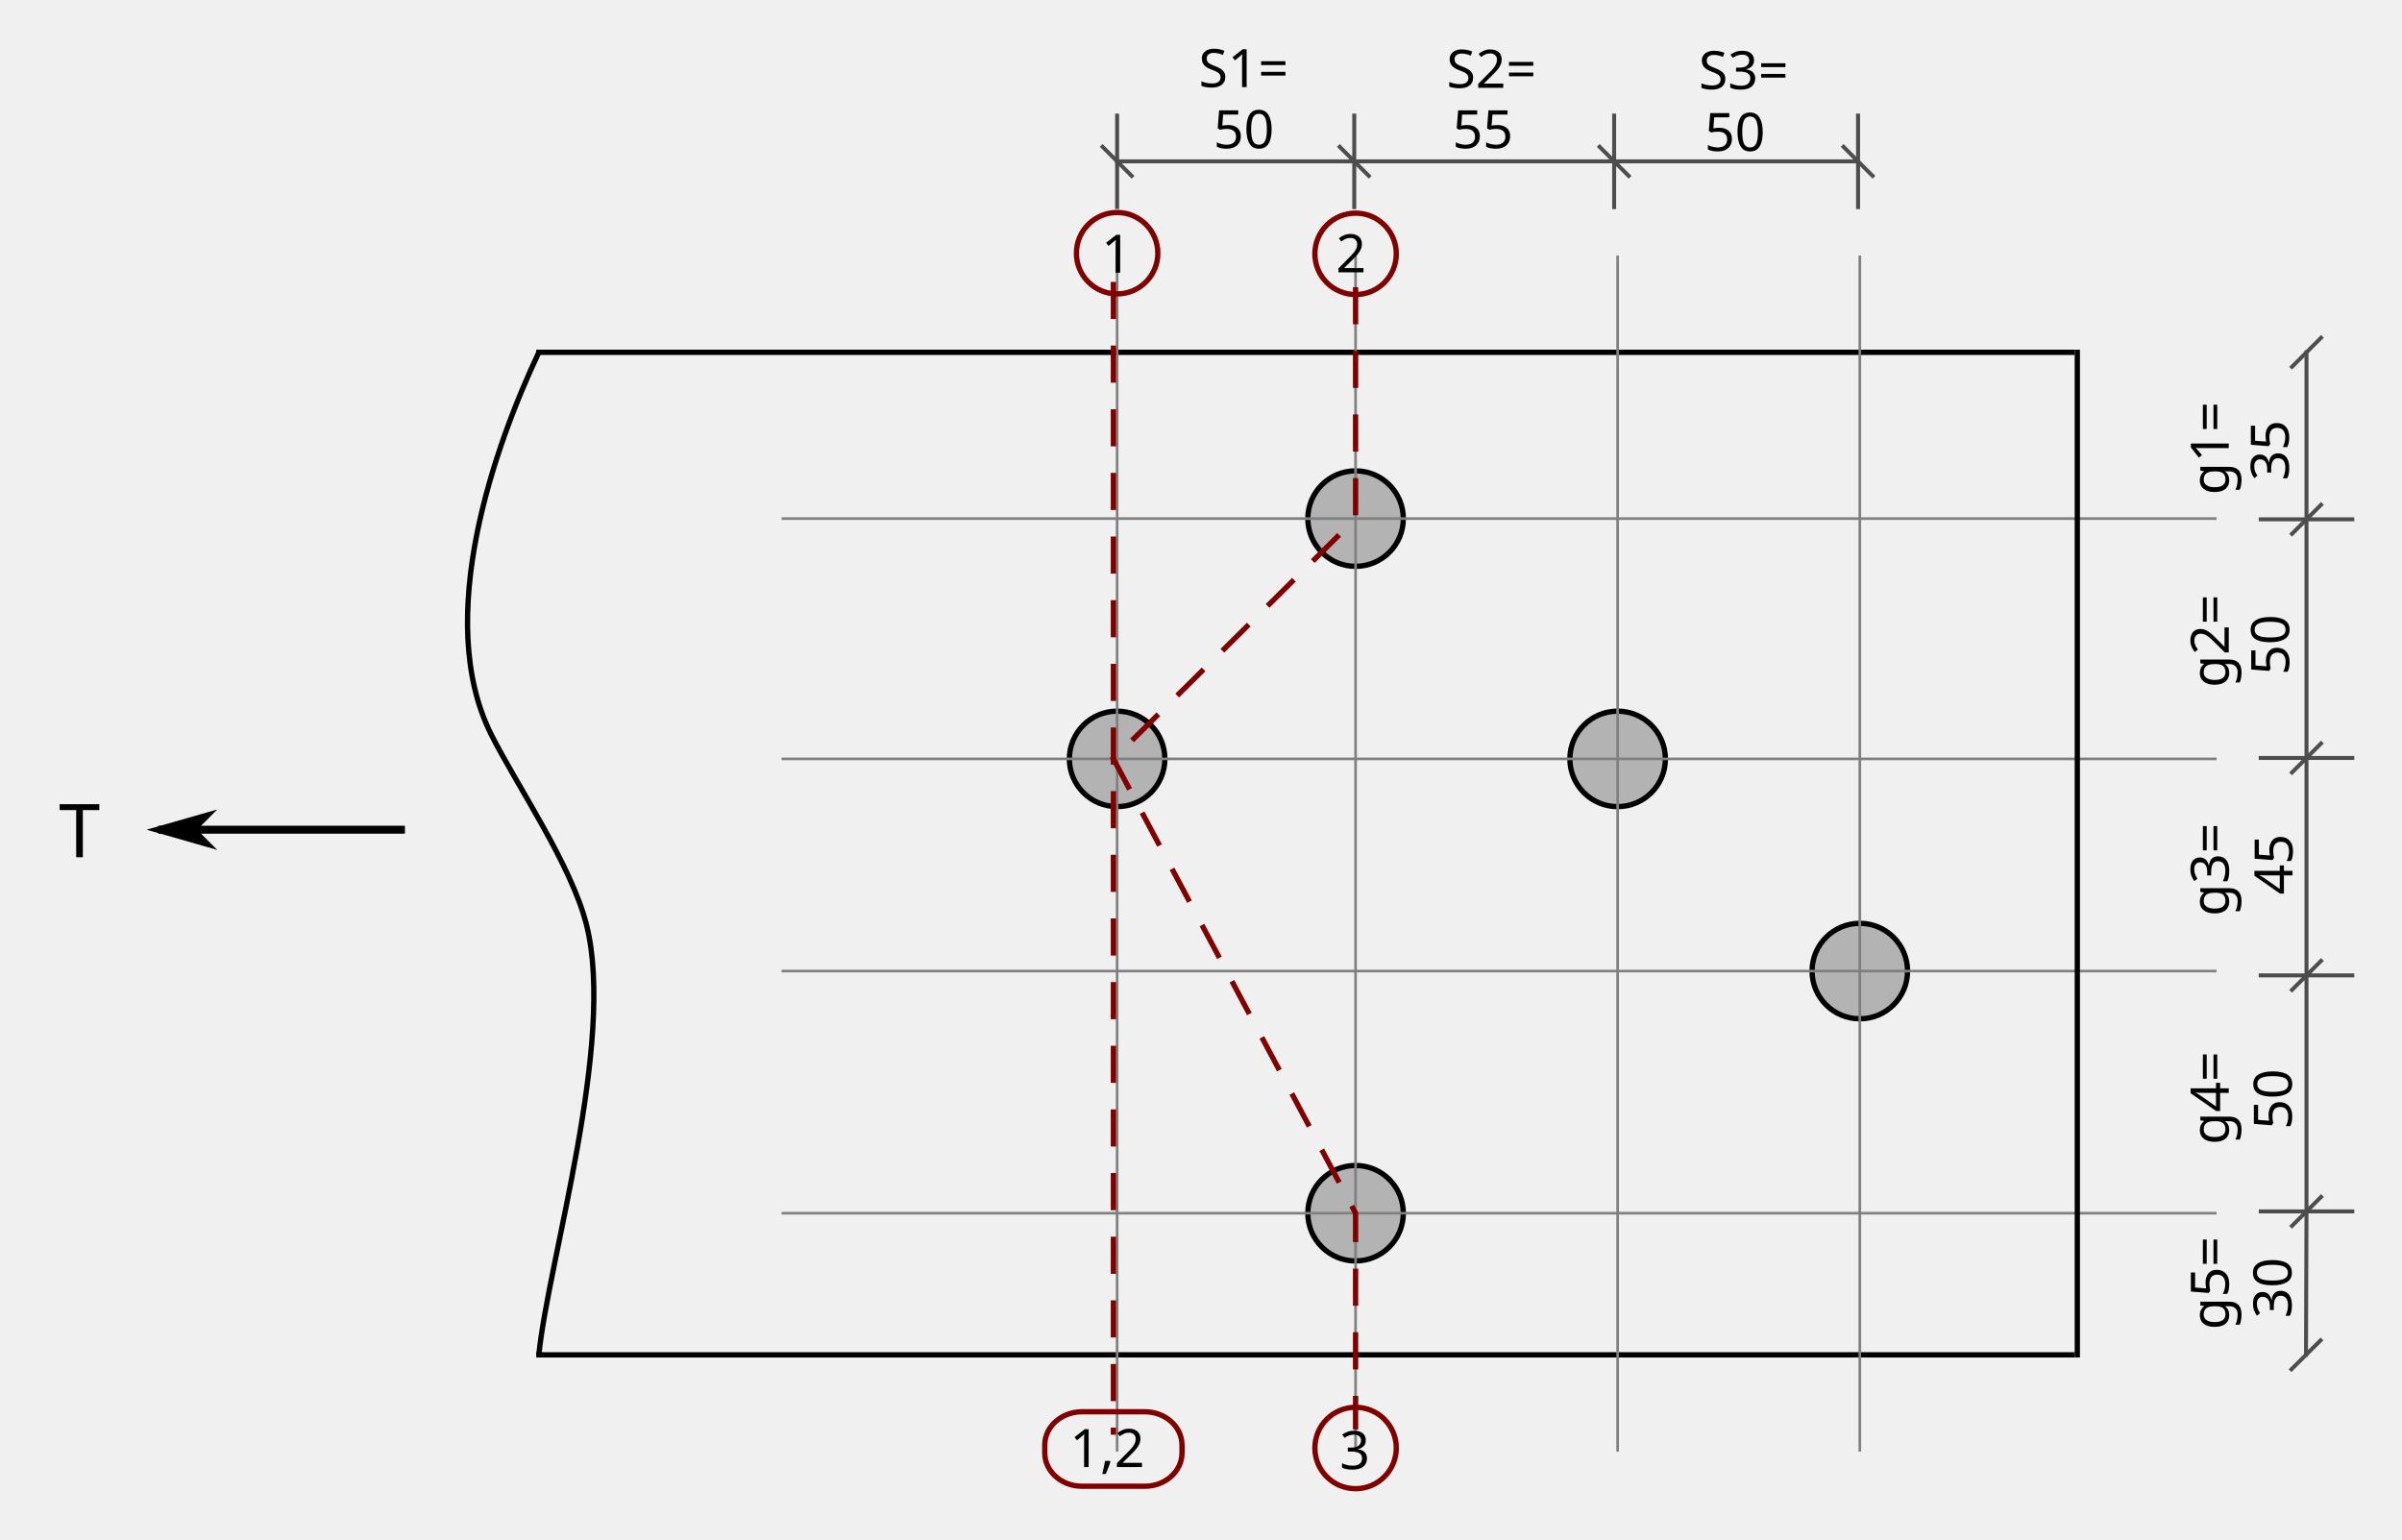
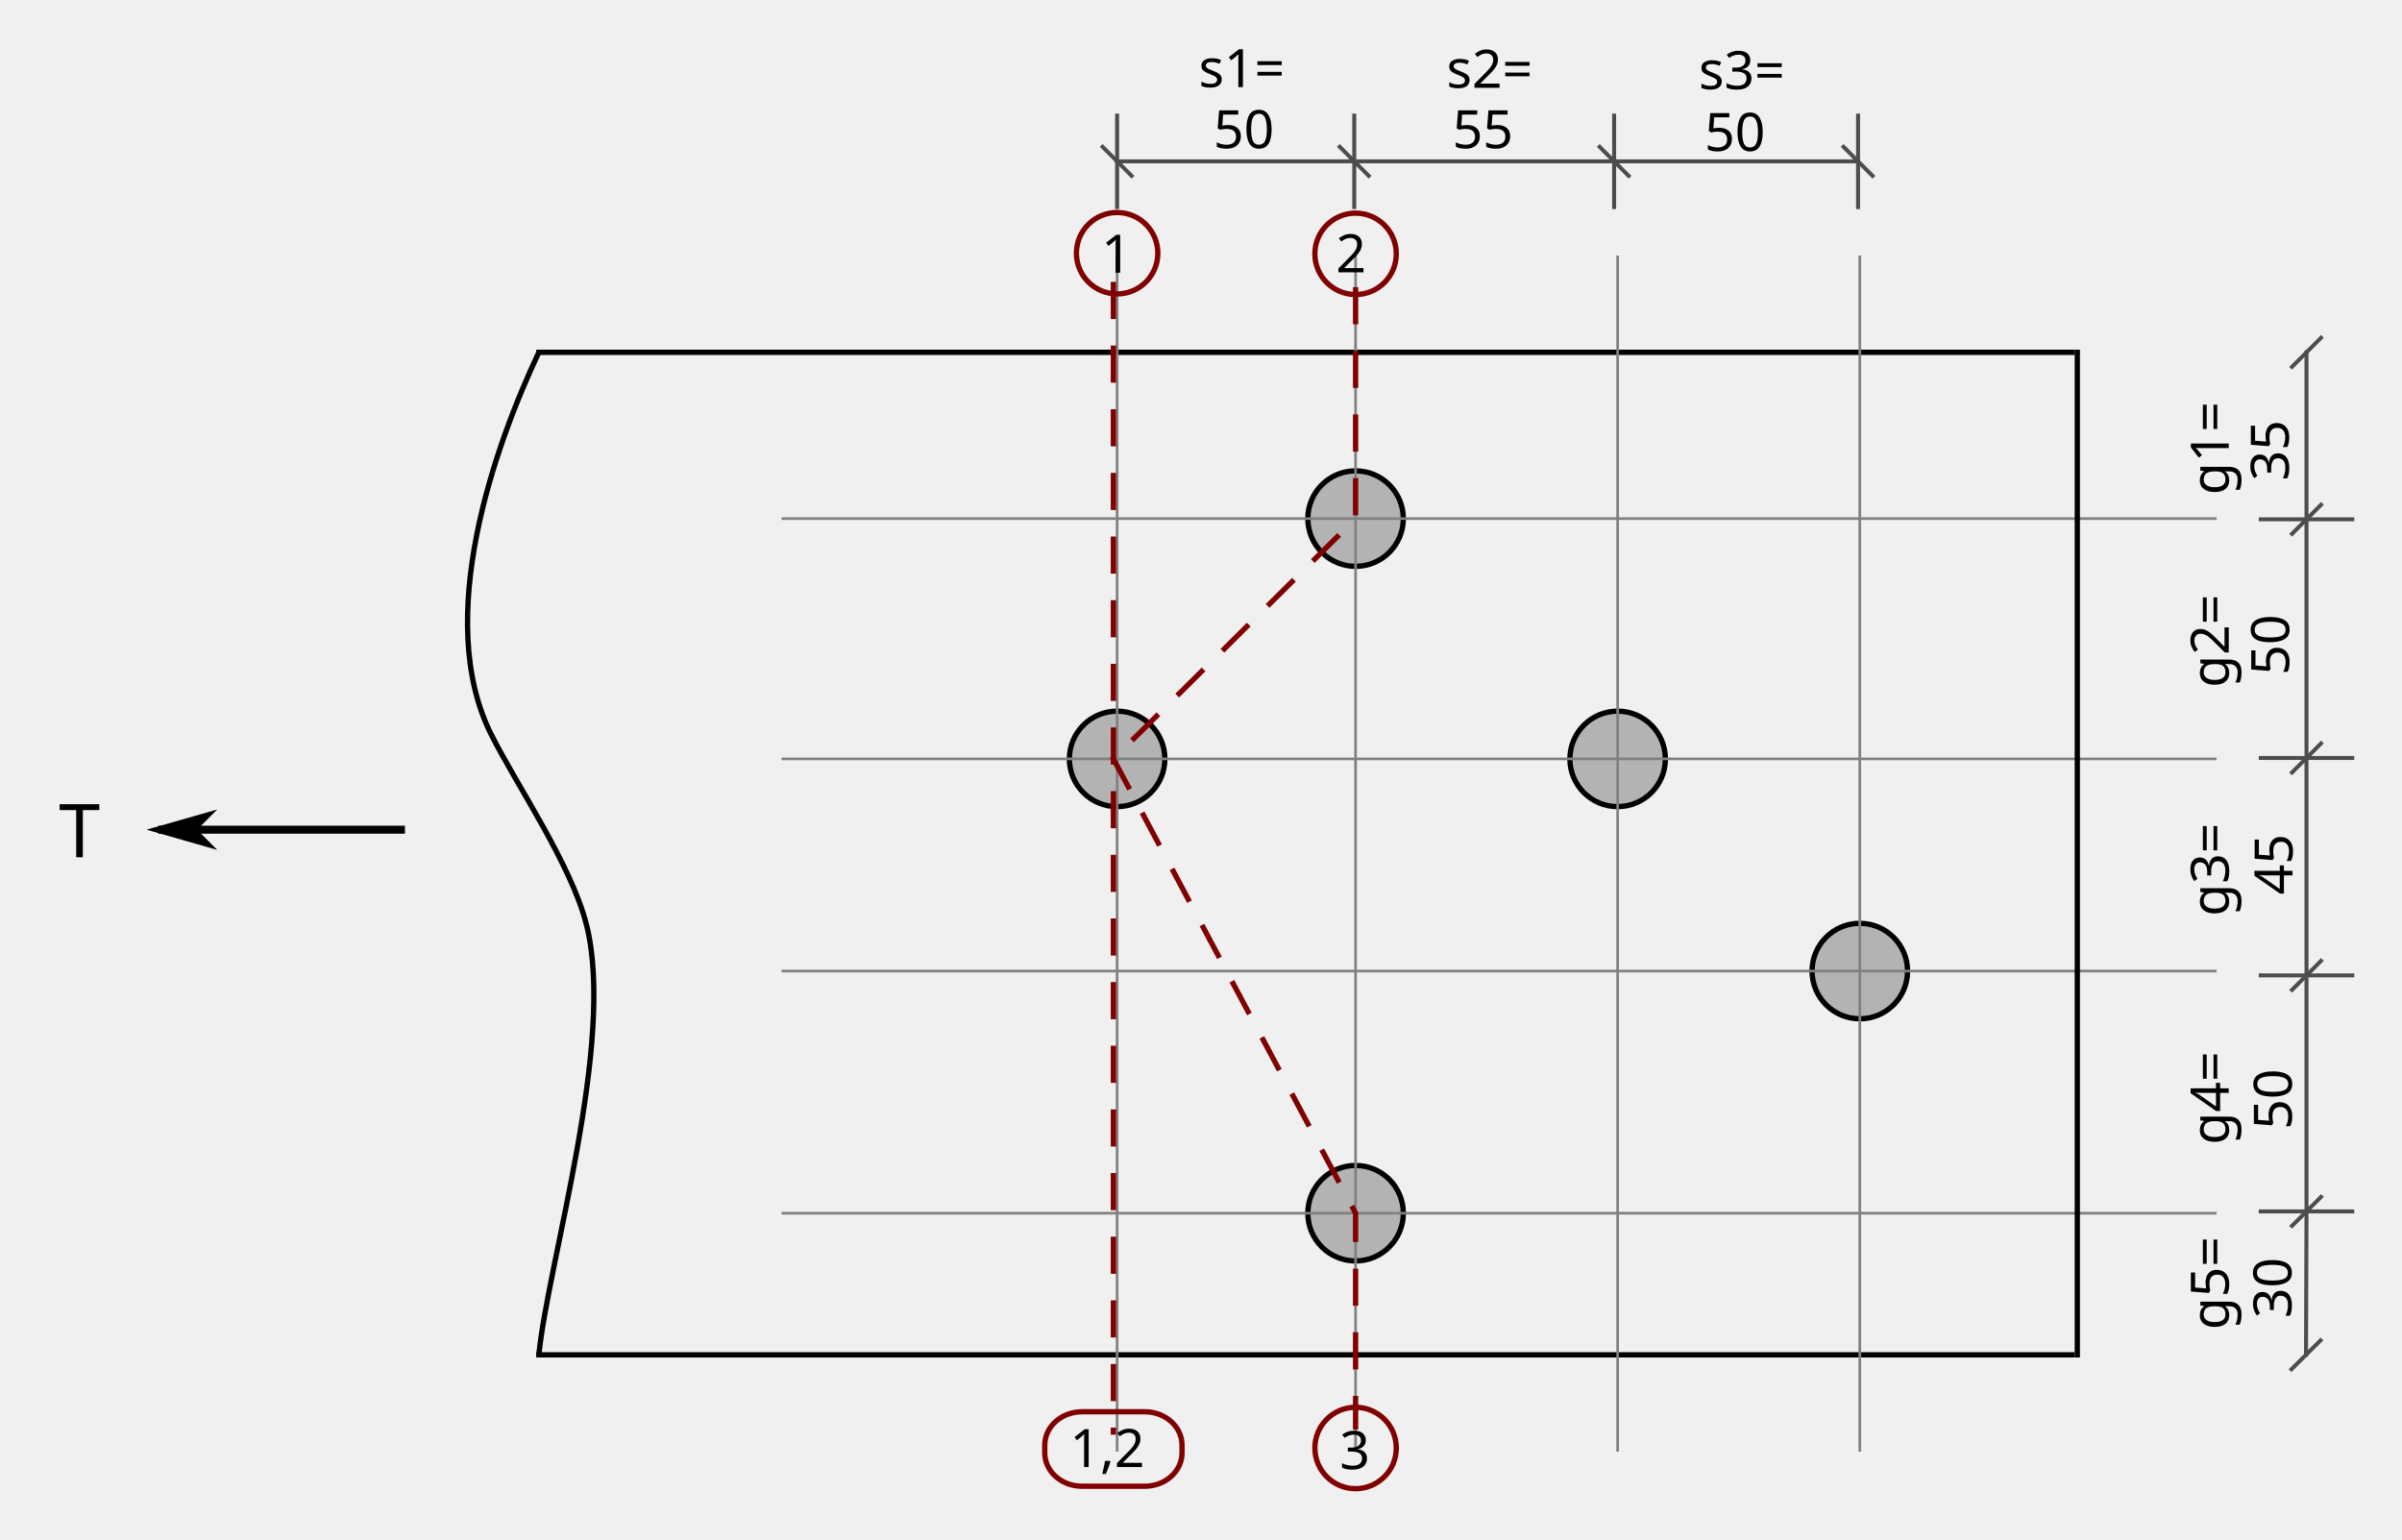
<svg xmlns="http://www.w3.org/2000/svg" width="5.031in" height="3.224in" id="svg2" version="1.1" viewBox="0 0 452.788 290.154">
  <defs id="defs4">
    <marker orient="auto" refY="0" refX="0" id="Arrow1Mend" style="overflow:visible">
      <path id="path4013" d="M 0,0 5,-5 -12.5,0 5,5 Z" style="fill-rule:evenodd;stroke:#000000;stroke-width:1pt;marker-start:none" transform="matrix(-0.4,0,0,-0.4,-4,0)" />
    </marker>
    <marker orient="auto" refY="0" refX="0" id="DimensionTick" style="overflow:visible">
      <path d="M 0,0 8,8" style="stroke:#4d4d4d;stroke-width:1px;marker-start:none" transform="translate(-4,-4)" id="path3100" />
    </marker>
    <marker orient="auto" refY="0" refX="0" id="TrussNodeS" markerUnits="userSpaceOnUse" style="overflow:visible">
      <circle cx="0" cy="0" r="3" style="fill:#ffffff;stroke:#000000;stroke-width:1" id="circle3103" />
    </marker>
    <marker orient="auto" refY="0" refX="0" id="TrussNodeM" markerUnits="userSpaceOnUse" style="overflow:visible">
      <circle cx="0" cy="0" r="4" style="fill:#ffffff;stroke:#000000;stroke-width:1" id="circle3106" />
    </marker>
  </defs>
  <g id="layer1" transform="translate(-104.4171,-175.9454)">
    <g id="g4062">
      <circle transform="translate(125.9498,39.71205)" id="path3159" style="fill:#b3b3b3;stroke:#000000;stroke-width:1;stroke-linecap:square;stroke-linejoin:miter;stroke-miterlimit:4;stroke-dasharray:none;stroke-dashoffset:0;stroke-opacity:1" cx="234" cy="234" r="9" />
      <circle style="fill:#b3b3b3;stroke:#000000;stroke-width:1;stroke-linecap:square;stroke-linejoin:miter;stroke-miterlimit:4;stroke-dasharray:none;stroke-dashoffset:0;stroke-opacity:1" id="path3161" transform="translate(81,85.01195)" cx="234" cy="234" r="9" />
      <circle style="fill:#b3b3b3;stroke:#000000;stroke-width:1;stroke-linecap:square;stroke-linejoin:miter;stroke-miterlimit:4;stroke-dasharray:none;stroke-dashoffset:0;stroke-opacity:1" id="path3163" transform="translate(175.3501,85.01195)" cx="234" cy="234" r="9" />
      <circle transform="translate(221,125.0119)" id="path3165" style="fill:#b3b3b3;stroke:#000000;stroke-width:1;stroke-linecap:square;stroke-linejoin:miter;stroke-miterlimit:4;stroke-dasharray:none;stroke-dashoffset:0;stroke-opacity:1" cx="234" cy="234" r="9" />
      <circle style="fill:#b3b3b3;stroke:#000000;stroke-width:1;stroke-linecap:square;stroke-linejoin:miter;stroke-miterlimit:4;stroke-dasharray:none;stroke-dashoffset:0;stroke-opacity:1" id="path3167" transform="translate(125.9498,170.6619)" cx="234" cy="234" r="9" />
      <path id="path3120" d="M 206,242.362 H 495" style="fill:none;stroke:#000000;stroke-width:1;stroke-linecap:square;stroke-linejoin:miter;stroke-miterlimit:4;stroke-dasharray:none;stroke-dashoffset:0;stroke-opacity:1" />
      <path id="path3122" d="m 206,431.362 h 289 v 0" style="fill:none;stroke:#000000;stroke-width:1;stroke-linecap:square;stroke-linejoin:miter;stroke-miterlimit:4;stroke-dasharray:none;stroke-dashoffset:0;stroke-opacity:1" />
      <path id="path3124" d="m 315,224.362 v 225" style="fill:none;stroke:#808080;stroke-width:0.5;stroke-linecap:square;stroke-linejoin:miter;stroke-miterlimit:4;stroke-dasharray:none;stroke-dashoffset:0;stroke-opacity:1" />
      <path style="fill:none;stroke:#808080;stroke-width:0.5;stroke-linecap:square;stroke-linejoin:miter;stroke-miterlimit:4;stroke-dasharray:none;stroke-dashoffset:0;stroke-opacity:1" d="m 359.95,224.362 v 225" id="path3126" />
      <path id="path3128" d="m 409.35,224.362 v 225" style="fill:none;stroke:#808080;stroke-width:0.5;stroke-linecap:square;stroke-linejoin:miter;stroke-miterlimit:4;stroke-dasharray:none;stroke-dashoffset:0;stroke-opacity:1" />
      <path style="fill:none;stroke:#808080;stroke-width:0.5;stroke-linecap:square;stroke-linejoin:miter;stroke-miterlimit:4;stroke-dasharray:none;stroke-dashoffset:0;stroke-opacity:1" d="m 455,224.362 v 225" id="path3130" />
      <path id="path3132" d="M 252,404.662 H 522" style="fill:none;stroke:#808080;stroke-width:0.5;stroke-linecap:square;stroke-linejoin:miter;stroke-miterlimit:4;stroke-dasharray:none;stroke-dashoffset:0;stroke-opacity:1" />
      <path style="fill:none;stroke:#808080;stroke-width:0.5;stroke-linecap:square;stroke-linejoin:miter;stroke-miterlimit:4;stroke-dasharray:none;stroke-dashoffset:0;stroke-opacity:1" d="M 252,359.012 H 522" id="path3134" />
      <path id="path3136" d="M 252,319.012 H 522" style="fill:none;stroke:#808080;stroke-width:0.5;stroke-linecap:square;stroke-linejoin:miter;stroke-miterlimit:4;stroke-dasharray:none;stroke-dashoffset:0;stroke-opacity:1" />
      <path style="fill:none;stroke:#808080;stroke-width:0.5;stroke-linecap:square;stroke-linejoin:miter;stroke-miterlimit:4;stroke-dasharray:none;stroke-dashoffset:0;stroke-opacity:1" d="M 252,273.712 H 522" id="path3138" />
      <path id="path3171" d="m 496,242.362 v 189" style="fill:#b3b3b3;fill-opacity:1;fill-rule:nonzero;stroke:#000000;stroke-width:0.99;stroke-linecap:square;stroke-linejoin:miter;stroke-miterlimit:4;stroke-dasharray:none;stroke-dashoffset:0;stroke-opacity:1" />
      <path id="path3959" d="m 205.99,242.362 c -8.283,17.578 -19.921,50.159 -9,72 4.783,9.566 15.142,24.568 18,36 5.509,22.037 -7.223,63.274 -9,81" style="fill:none;stroke:#000000;stroke-width:1px;stroke-linecap:butt;stroke-linejoin:miter;stroke-opacity:1" />
      <path id="path3993" d="M 180,332.362 H 135" style="fill:#b3b3b3;fill-opacity:1;fill-rule:nonzero;stroke:#000000;stroke-width:1.5;stroke-linecap:square;stroke-linejoin:miter;stroke-miterlimit:4;stroke-dasharray:none;stroke-dashoffset:0;stroke-opacity:1;marker-end:url(#Arrow1Mend)" />
      <text id="text4451" y="332.653" x="113.417" style="font-style:normal;font-variant:normal;font-weight:normal;font-stretch:normal;line-height:0%;font-family:Verdana;-inkscape-font-specification:Verdana;text-align:start;letter-spacing:0px;word-spacing:0px;writing-mode:lr-tb;text-anchor:start;fill:#000000;fill-opacity:1;stroke:none" xml:space="preserve">
        <tspan y="332.653" x="113.417" id="tspan4453" style="font-size:10px;line-height:1.25"> </tspan>
      </text>
      <text id="text4455" y="337.554" x="115.517" style="font-style:normal;font-variant:normal;font-weight:normal;font-stretch:normal;line-height:0%;font-family:Verdana;-inkscape-font-specification:Verdana;text-align:start;letter-spacing:0px;word-spacing:0px;writing-mode:lr-tb;text-anchor:start;fill:#000000;fill-opacity:1;stroke:none" xml:space="preserve">
        <tspan y="337.554" x="115.517" id="tspan4457" style="font-size:14px;line-height:1.25">T</tspan>
      </text>
      <path id="path4685" d="m 315,215.362 v -18" style="fill:#808080;fill-opacity:1;fill-rule:nonzero;stroke:#4d4d4d;stroke-width:0.75" />
      <path style="fill:#808080;fill-opacity:1;fill-rule:nonzero;stroke:#4d4d4d;stroke-width:0.75" d="m 359.7,215.362 v -18" id="path4687" />
      <path id="path4689" d="m 408.69,215.362 v -18" style="fill:#808080;fill-opacity:1;fill-rule:nonzero;stroke:#4d4d4d;stroke-width:0.75" />
      <path style="fill:#808080;fill-opacity:1;fill-rule:nonzero;stroke:#4d4d4d;stroke-width:0.75" d="m 454.67,215.362 v -18" id="path4691" />
      <path id="path4693" d="m 530.205,273.847 h 18" style="fill:#808080;fill-opacity:1;fill-rule:nonzero;stroke:#4d4d4d;stroke-width:0.75" />
      <path style="fill:#808080;fill-opacity:1;fill-rule:nonzero;stroke:#4d4d4d;stroke-width:0.75" d="m 530.205,318.837 h 18" id="path4695" />
      <path id="path4697" d="m 530.205,359.827 h 18" style="fill:#808080;fill-opacity:1;fill-rule:nonzero;stroke:#4d4d4d;stroke-width:0.75" />
      <path style="fill:#808080;fill-opacity:1;fill-rule:nonzero;stroke:#4d4d4d;stroke-width:0.75" d="m 530.205,404.322 h 18" id="path4699" />
      <path id="path4701" d="m 315,206.362 h 44.7 48.99 45.98" style="fill:#808080;fill-opacity:1;fill-rule:nonzero;stroke:#4d4d4d;stroke-width:0.75;stroke-linecap:square;stroke-linejoin:miter;stroke-miterlimit:4;stroke-dasharray:none;stroke-dashoffset:0;stroke-opacity:1;marker-start:url(#DimensionTick);marker-mid:url(#DimensionTick);marker-end:url(#DimensionTick)" />
      <path id="path4703" d="m 539.109,431.362 0.096,-27.04 v -44.495 -40.99 -44.99 -31.485" style="fill:#808080;fill-opacity:1;fill-rule:nonzero;stroke:#4d4d4d;stroke-width:0.75;stroke-linecap:square;stroke-linejoin:miter;stroke-miterlimit:4;stroke-dasharray:none;stroke-dashoffset:0;stroke-opacity:1;marker-start:url(#DimensionTick);marker-mid:url(#DimensionTick);marker-end:url(#DimensionTick)" />
      <text id="text5269" y="203.887" x="333.168" style="font-style:normal;font-variant:normal;font-weight:normal;font-stretch:normal;line-height:0%;font-family:Verdana;-inkscape-font-specification:Verdana;text-align:start;letter-spacing:0px;word-spacing:0px;writing-mode:lr-tb;text-anchor:start;fill:#000000;fill-opacity:1;stroke:none" xml:space="preserve">
        <tspan y="203.887" x="333.168" id="tspan5271" style="font-size:10px;line-height:1.25">50</tspan>
      </text>
      <text id="text5273" y="203.887" x="378.218" style="font-style:normal;font-variant:normal;font-weight:normal;font-stretch:normal;line-height:0%;font-family:Verdana;-inkscape-font-specification:Verdana;text-align:start;letter-spacing:0px;word-spacing:0px;writing-mode:lr-tb;text-anchor:start;fill:#000000;fill-opacity:1;stroke:none" xml:space="preserve">
        <tspan y="203.887" x="378.218" id="tspan5275" style="font-size:10px;line-height:1.25">55</tspan>
      </text>
      <text id="text5277" y="204.402" x="425.742" style="font-style:normal;font-variant:normal;font-weight:normal;font-stretch:normal;line-height:0%;font-family:Verdana;-inkscape-font-specification:Verdana;text-align:start;letter-spacing:0px;word-spacing:0px;writing-mode:lr-tb;text-anchor:start;fill:#000000;fill-opacity:1;stroke:none" xml:space="preserve">
        <tspan y="204.402" x="425.742" id="tspan5279" style="font-size:10px;line-height:1.25">50</tspan>
      </text>
      <text transform="rotate(-90)" id="text5281" y="535.853" x="-266.569" style="font-style:normal;font-variant:normal;font-weight:normal;font-stretch:normal;line-height:0%;font-family:Verdana;-inkscape-font-specification:Verdana;text-align:start;letter-spacing:0px;word-spacing:0px;writing-mode:lr-tb;text-anchor:start;fill:#000000;fill-opacity:1;stroke:none" xml:space="preserve">
        <tspan y="535.853" x="-266.569" id="tspan5283" style="font-size:10px;line-height:1.25">35</tspan>
      </text>
      <text transform="rotate(-90)" id="text5285" y="535.924" x="-303.218" style="font-style:normal;font-variant:normal;font-weight:normal;font-stretch:normal;line-height:0%;font-family:Verdana;-inkscape-font-specification:Verdana;text-align:start;letter-spacing:0px;word-spacing:0px;writing-mode:lr-tb;text-anchor:start;fill:#000000;fill-opacity:1;stroke:none" xml:space="preserve">
        <tspan y="535.924" x="-303.218" id="tspan5287" style="font-size:10px;line-height:1.25">50</tspan>
      </text>
      <text transform="rotate(-90)" id="text5289" y="536.568" x="-344.603" style="font-style:normal;font-variant:normal;font-weight:normal;font-stretch:normal;line-height:0%;font-family:Verdana;-inkscape-font-specification:Verdana;text-align:start;letter-spacing:0px;word-spacing:0px;writing-mode:lr-tb;text-anchor:start;fill:#000000;fill-opacity:1;stroke:none" xml:space="preserve">
        <tspan y="536.568" x="-344.603" id="tspan5291" style="font-size:10px;line-height:1.25">45</tspan>
      </text>
      <text transform="rotate(-90)" id="text5293" y="536.419" x="-388.882" style="font-style:normal;font-variant:normal;font-weight:normal;font-stretch:normal;line-height:0%;font-family:Verdana;-inkscape-font-specification:Verdana;text-align:start;letter-spacing:0px;word-spacing:0px;writing-mode:lr-tb;text-anchor:start;fill:#000000;fill-opacity:1;stroke:none" xml:space="preserve">
        <tspan y="536.419" x="-388.882" id="tspan5295" style="font-size:10px;line-height:1.25">50</tspan>
      </text>
      <text transform="rotate(-90)" id="text5297" y="536.353" x="-424.454" style="font-style:normal;font-variant:normal;font-weight:normal;font-stretch:normal;line-height:0%;font-family:Verdana;-inkscape-font-specification:Verdana;text-align:start;letter-spacing:0px;word-spacing:0px;writing-mode:lr-tb;text-anchor:start;fill:#000000;fill-opacity:1;stroke:none" xml:space="preserve">
        <tspan y="536.353" x="-424.454" id="tspan5299" style="font-size:10px;line-height:1.25">30</tspan>
      </text>
      <path id="path5301" d="m 314.3,229.59 v 129.422 86.914" style="fill:#808080;fill-opacity:1;fill-rule:nonzero;stroke:#800000;stroke-width:1;stroke-linecap:square;stroke-linejoin:miter;stroke-miterlimit:4;stroke-dasharray:6, 6;stroke-dashoffset:0;stroke-opacity:1" />
      <path id="path5305" d="m 359.95,230.58 v 43.132 l -45.65,45.3" style="fill:none;stroke:#800000;stroke-width:1;stroke-linecap:square;stroke-linejoin:miter;stroke-miterlimit:4;stroke-dasharray:6, 6;stroke-dashoffset:0;stroke-opacity:1" />
      <path id="path5307" d="m 314.3,319.012 45.65,85.65 v 40.274" style="fill:none;stroke:#800000;stroke-width:1;stroke-linecap:square;stroke-linejoin:miter;stroke-miterlimit:4;stroke-dasharray:6, 6;stroke-dashoffset:0;stroke-opacity:1" />
      <g transform="translate(-146.3861,-4.217814)" id="g5360">
        <text xml:space="preserve" style="font-style:normal;font-variant:normal;font-weight:normal;font-stretch:normal;line-height:0%;font-family:Verdana;-inkscape-font-specification:Verdana;text-align:start;letter-spacing:0px;word-spacing:0px;writing-mode:lr-tb;text-anchor:start;fill:#000000;fill-opacity:1;stroke:none" x="458.416" y="169.208" id="text5309" transform="translate(0,62.362)">
          <tspan id="tspan5311" x="458.416" y="169.208" style="font-size:10px;line-height:1.25">1</tspan>
        </text>
        <circle transform="translate(139.3564,-177.6974)" id="path5339" style="fill:none;stroke:#800000;stroke-width:1;stroke-linecap:square;stroke-linejoin:miter;stroke-miterlimit:4;stroke-dasharray:none;stroke-dashoffset:0;stroke-opacity:1" cx="322.03" cy="405.594" r="7.673" />
      </g>
      <g transform="translate(-56.13927,-0.821772)" id="g5355">
        <text xml:space="preserve" style="font-style:normal;font-variant:normal;font-weight:normal;font-stretch:normal;line-height:0%;font-family:Verdana;-inkscape-font-specification:Verdana;text-align:start;letter-spacing:0px;word-spacing:0px;writing-mode:lr-tb;text-anchor:start;fill:#000000;fill-opacity:1;stroke:none" x="412.376" y="165.743" id="text5313" transform="translate(0,62.362)">
          <tspan id="tspan5315" x="412.376" y="165.743" style="font-size:10px;line-height:1.25">2</tspan>
        </text>
        <circle style="fill:none;stroke:#800000;stroke-width:1;stroke-linecap:square;stroke-linejoin:miter;stroke-miterlimit:4;stroke-dasharray:none;stroke-dashoffset:0;stroke-opacity:1" id="path5341" transform="translate(94.05943,-180.9746)" cx="322.03" cy="405.594" r="7.673" />
      </g>
      <g transform="translate(-7.911552,222.8216)" id="g5350">
        <text xml:space="preserve" style="font-style:normal;font-variant:normal;font-weight:normal;font-stretch:normal;line-height:0%;font-family:Verdana;-inkscape-font-specification:Verdana;text-align:start;letter-spacing:0px;word-spacing:0px;writing-mode:lr-tb;text-anchor:start;fill:#000000;fill-opacity:1;stroke:none" x="364.851" y="167.723" id="text5317" transform="translate(0,62.362)">
          <tspan id="tspan5319" x="364.851" y="167.723" style="font-size:10px;line-height:1.25">3</tspan>
        </text>
        <circle transform="translate(45.83171,-179.4895)" id="path5343" style="fill:none;stroke:#800000;stroke-width:1;stroke-linecap:square;stroke-linejoin:miter;stroke-miterlimit:4;stroke-dasharray:none;stroke-dashoffset:0;stroke-opacity:1" cx="322.03" cy="405.594" r="7.673" />
      </g>
      <g transform="translate(4)" id="g4057">
        <text xml:space="preserve" style="font-style:normal;font-variant:normal;font-weight:normal;font-stretch:normal;line-height:0%;font-family:Verdana;-inkscape-font-specification:Verdana;text-align:start;letter-spacing:0px;word-spacing:0px;writing-mode:lr-tb;text-anchor:start;fill:#000000;fill-opacity:1;stroke:none" x="302.084" y="452.52" id="text5321">
          <tspan id="tspan5323" x="302.084" y="452.52" style="font-size:10px;line-height:1.25">1,2</tspan>
        </text>
        <rect style="fill:none;stroke:#800000;stroke-width:1;stroke-linecap:square;stroke-linejoin:miter;stroke-miterlimit:4;stroke-dasharray:none;stroke-dashoffset:0;stroke-opacity:1" id="rect5365" width="25.871" height="14.04" x="297.361" y="442.095" ry="6.277" rx="7.02" />
      </g>
    </g>
    <text xml:space="preserve" style="font-style:normal;font-weight:normal;font-size:10px;line-height:23.438px;font-family:sans-serif;letter-spacing:0px;word-spacing:0px;fill:#000000;fill-opacity:1;stroke:none;stroke-width:0.938px;stroke-linecap:butt;stroke-linejoin:miter;stroke-opacity:1" x="330.376" y="192.367" id="text133">
-       <tspan id="tspan131" x="330.376" y="192.367" style="font-size:10px;stroke-width:0.938px">S1=</tspan>
+       <tspan id="tspan131" x="330.376" y="192.367" style="font-size:10px;stroke-width:0.938px">s1=</tspan>
    </text>
    <text xml:space="preserve" style="font-style:normal;font-weight:normal;font-size:10px;line-height:23.438px;font-family:sans-serif;letter-spacing:0px;word-spacing:0px;fill:#000000;fill-opacity:1;stroke:none;stroke-width:0.938px;stroke-linecap:butt;stroke-linejoin:miter;stroke-opacity:1" x="377.092" y="192.495" id="text137">
-       <tspan id="tspan135" x="377.092" y="192.495" style="stroke-width:0.938px">S2=</tspan>
+       <tspan id="tspan135" x="377.092" y="192.495" style="stroke-width:0.938px">s2=</tspan>
    </text>
    <text xml:space="preserve" style="font-style:normal;font-weight:normal;font-size:10px;line-height:23.438px;font-family:sans-serif;letter-spacing:0px;word-spacing:0px;fill:#000000;fill-opacity:1;stroke:none;stroke-width:0.938px;stroke-linecap:butt;stroke-linejoin:miter;stroke-opacity:1" x="424.633" y="192.75" id="text141">
-       <tspan id="tspan139" x="424.633" y="192.75" style="stroke-width:0.938px">S3=</tspan>
+       <tspan id="tspan139" x="424.633" y="192.75" style="stroke-width:0.938px">s3=</tspan>
    </text>
    <text xml:space="preserve" style="font-style:normal;font-weight:normal;font-size:10px;line-height:23.438px;font-family:sans-serif;letter-spacing:0px;word-spacing:0px;fill:#000000;fill-opacity:1;stroke:none;stroke-width:0.938px;stroke-linecap:butt;stroke-linejoin:miter;stroke-opacity:1" x="-269.25" y="524.544" id="text145" transform="rotate(-90)">
      <tspan id="tspan143" x="-269.25" y="524.544" style="stroke-width:0.938px">g1=</tspan>
    </text>
    <text xml:space="preserve" style="font-style:normal;font-weight:normal;font-size:10px;line-height:23.438px;font-family:sans-serif;letter-spacing:0px;word-spacing:0px;fill:#000000;fill-opacity:1;stroke:none;stroke-width:0.938px;stroke-linecap:butt;stroke-linejoin:miter;stroke-opacity:1" x="-305.577" y="524.544" id="text149" transform="rotate(-90)">
      <tspan id="tspan147" x="-305.577" y="524.544" style="stroke-width:0.938px">g2=</tspan>
    </text>
    <text xml:space="preserve" style="font-style:normal;font-weight:normal;font-size:10px;line-height:23.438px;font-family:sans-serif;letter-spacing:0px;word-spacing:0px;fill:#000000;fill-opacity:1;stroke:none;stroke-width:0.938px;stroke-linecap:butt;stroke-linejoin:miter;stroke-opacity:1" x="-348.689" y="524.544" id="text153" transform="rotate(-90)">
      <tspan id="tspan151" x="-348.689" y="524.544" style="stroke-width:0.938px">g3=</tspan>
    </text>
    <text xml:space="preserve" style="font-style:normal;font-weight:normal;font-size:10px;line-height:23.438px;font-family:sans-serif;letter-spacing:0px;word-spacing:0px;fill:#000000;fill-opacity:1;stroke:none;stroke-width:0.938px;stroke-linecap:butt;stroke-linejoin:miter;stroke-opacity:1" x="-391.751" y="524.544" id="text157" transform="rotate(-90)">
      <tspan id="tspan155" x="-391.751" y="524.544" style="stroke-width:0.938px">g4=</tspan>
    </text>
    <text xml:space="preserve" style="font-style:normal;font-weight:normal;font-size:10px;line-height:23.438px;font-family:sans-serif;letter-spacing:0px;word-spacing:0px;fill:#000000;fill-opacity:1;stroke:none;stroke-width:0.938px;stroke-linecap:butt;stroke-linejoin:miter;stroke-opacity:1" x="-426.642" y="524.544" id="text161" transform="rotate(-90)">
      <tspan id="tspan159" x="-426.642" y="524.544" style="stroke-width:0.938px">g5=</tspan>
    </text>
  </g>
</svg>
